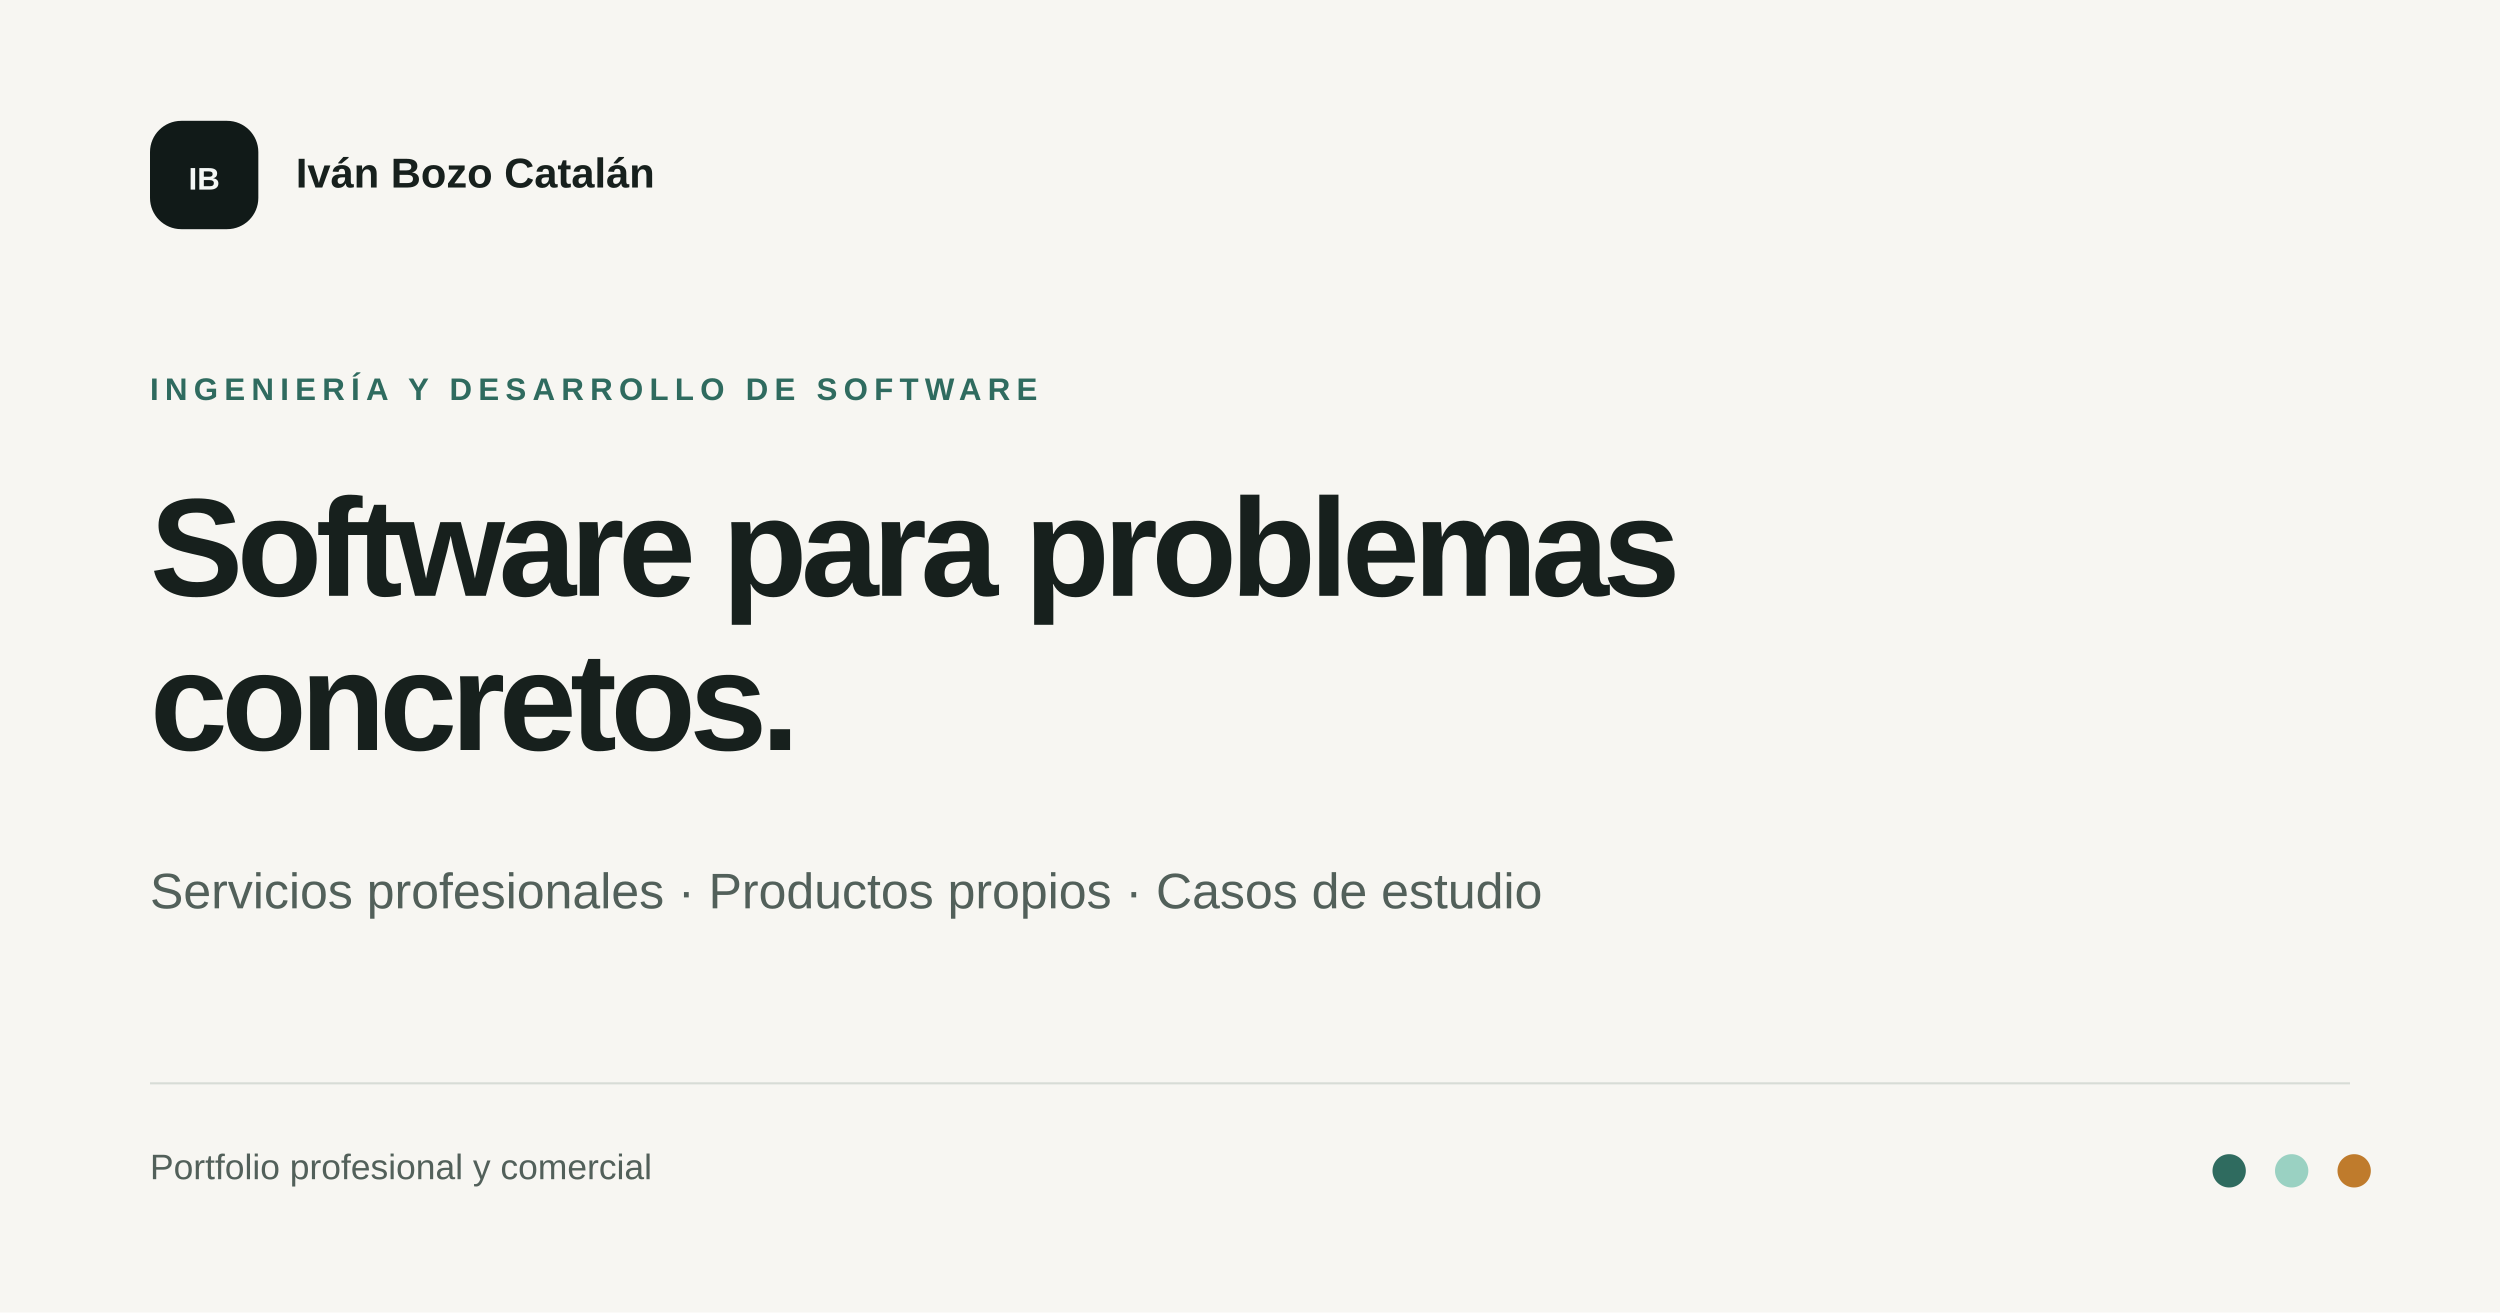
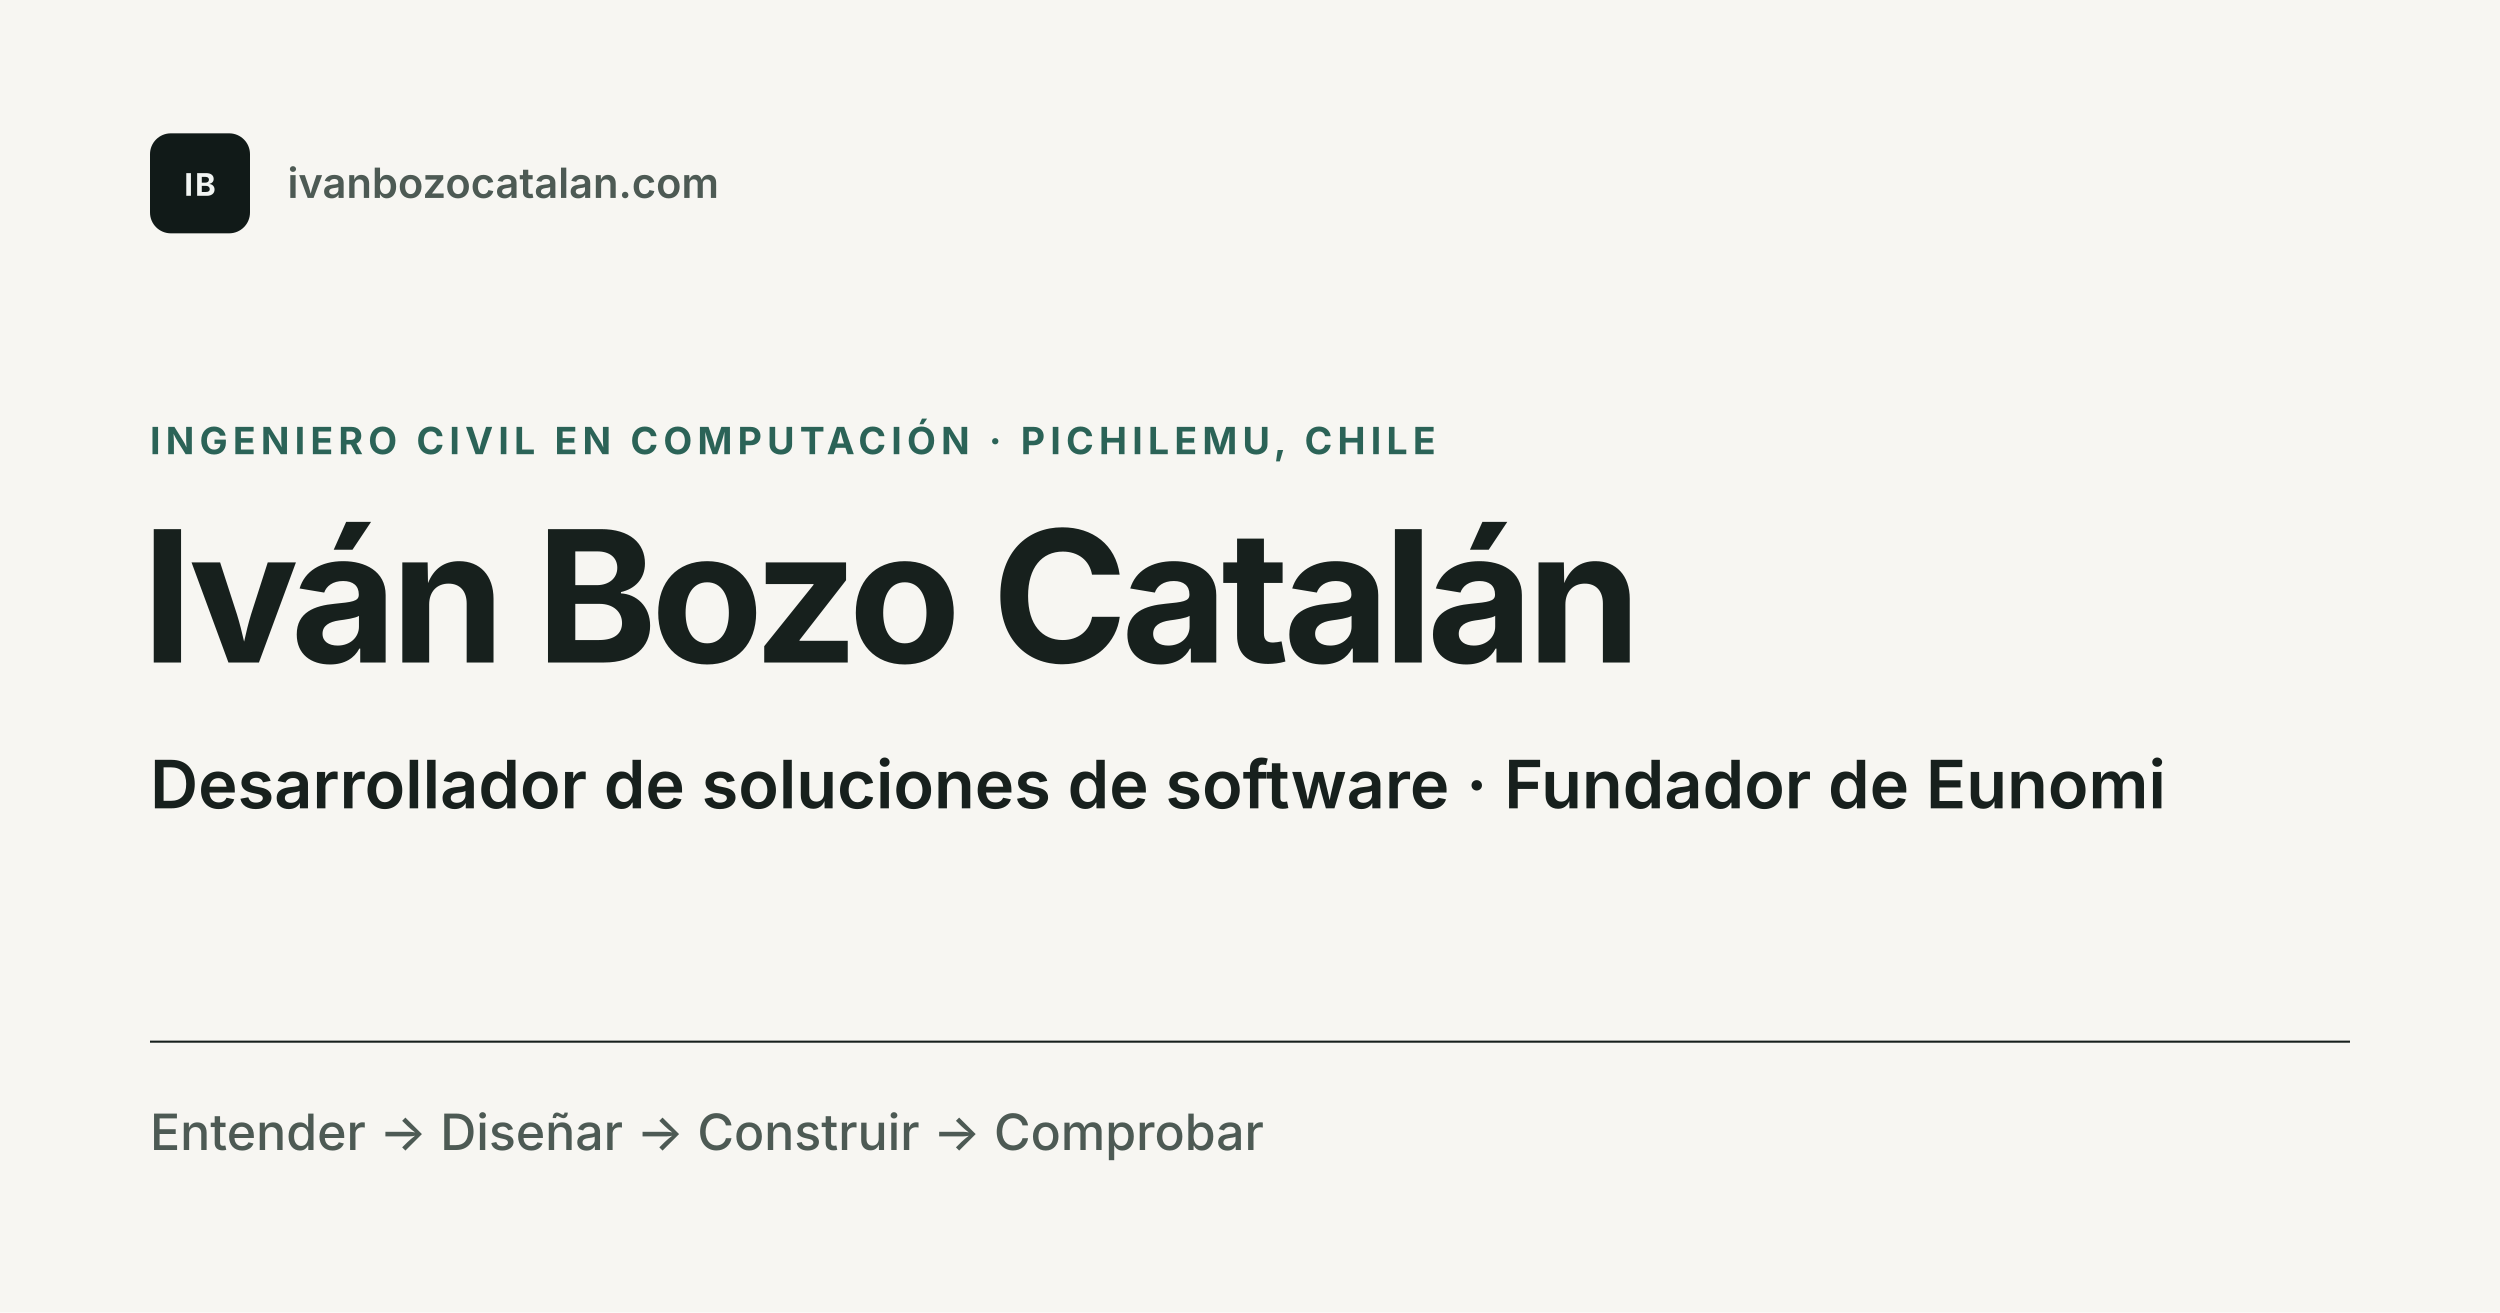
<svg xmlns="http://www.w3.org/2000/svg" viewBox="0 0 1200 630" role="img" aria-labelledby="title description">
-   <defs>
-     <radialGradient id="ambient" cx="0" cy="0" r="1" gradientTransform="translate(930 150) rotate(128) scale(430)">
-       <stop stop-color="#9ad1c2" stop-opacity=".68" />
-       <stop offset=".72" stop-color="#2f6b5f" stop-opacity=".11" />
-       <stop offset="1" stop-color="#f7f6f2" stop-opacity="0" />
-     </radialGradient>
-   </defs>
  <rect width="1200" height="630" fill="#f7f6f2" />
-   <path d="M785 18C948-44 1147 31 1176 185c29 153-107 312-276 296-169-17-260-135-216-274 24-77 38-165 101-189Z" fill="url(#ambient)" />
-   <rect x="72" y="58" width="52" height="52" rx="15" fill="#111a18" />
-   <text x="98" y="91" text-anchor="middle" fill="#f4f7f5" font-family="Arial, sans-serif" font-size="15" font-weight="700">IB</text>
-   <text x="142" y="90" fill="#17201d" font-family="Arial, sans-serif" font-size="20" font-weight="700">Iván Bozo Catalán</text>
-   <text x="72" y="192" fill="#2f6b5f" font-family="Arial, sans-serif" font-size="15" font-weight="700" letter-spacing="3">INGENIERÍA Y DESARROLLO DE SOFTWARE</text>
-   <text x="72" y="286" fill="#17201d" font-family="Arial, sans-serif" font-size="67" font-weight="700" letter-spacing="-3">Software para problemas</text>
-   <text x="72" y="360" fill="#17201d" font-family="Arial, sans-serif" font-size="67" font-weight="700" letter-spacing="-3">concretos.</text>
-   <text x="72" y="436" fill="#52605a" font-family="Arial, sans-serif" font-size="24">Servicios profesionales · Productos propios · Casos de estudio</text>
-   <line x1="72" y1="520" x2="1128" y2="520" stroke="#d7dcd6" />
-   <text x="72" y="566" fill="#52605a" font-family="Arial, sans-serif" font-size="17">Portfolio profesional y comercial</text>
-   <circle cx="1070" cy="562" r="8" fill="#2f6b5f" />
-   <circle cx="1100" cy="562" r="8" fill="#9ad1c2" />
-   <circle cx="1130" cy="562" r="8" fill="#bf7b2c" />
+   <rect x="72" y="64" width="48" height="48" rx="10" fill="#111a18" />
+   <text x="96" y="94" text-anchor="middle" fill="#f2f5f3" font-family="Inter, 'Segoe UI', Arial, sans-serif" font-size="15" font-weight="700" letter-spacing="1">IB</text>
+   <text x="138" y="95" fill="#4d5a54" font-family="Inter, 'Segoe UI', Arial, sans-serif" font-size="20" font-weight="600">ivanbozocatalan.com</text>
+   <text x="72" y="218" fill="#2b6357" font-family="Inter, 'Segoe UI', Arial, sans-serif" font-size="18" font-weight="700" letter-spacing="2.5">INGENIERO CIVIL EN COMPUTACIÓN · PICHILEMU, CHILE</text>
+   <text x="68" y="318" fill="#17201d" font-family="Inter, 'Segoe UI', Arial, sans-serif" font-size="88" font-weight="700" letter-spacing="-3">Iván Bozo Catalán</text>
+   <text x="72" y="388" fill="#17201d" font-family="Inter, 'Segoe UI', Arial, sans-serif" font-size="32" font-weight="600">Desarrollador de soluciones de software · Fundador de Eunomi</text>
+   <line x1="72" y1="500" x2="1128" y2="500" stroke="#17201d" />
+   <text x="72" y="552" fill="#4d5a54" font-family="Inter, 'Segoe UI', Arial, sans-serif" font-size="24" font-weight="500">Entender  →  Diseñar  →  Construir  →  Comprobar</text>
</svg>
